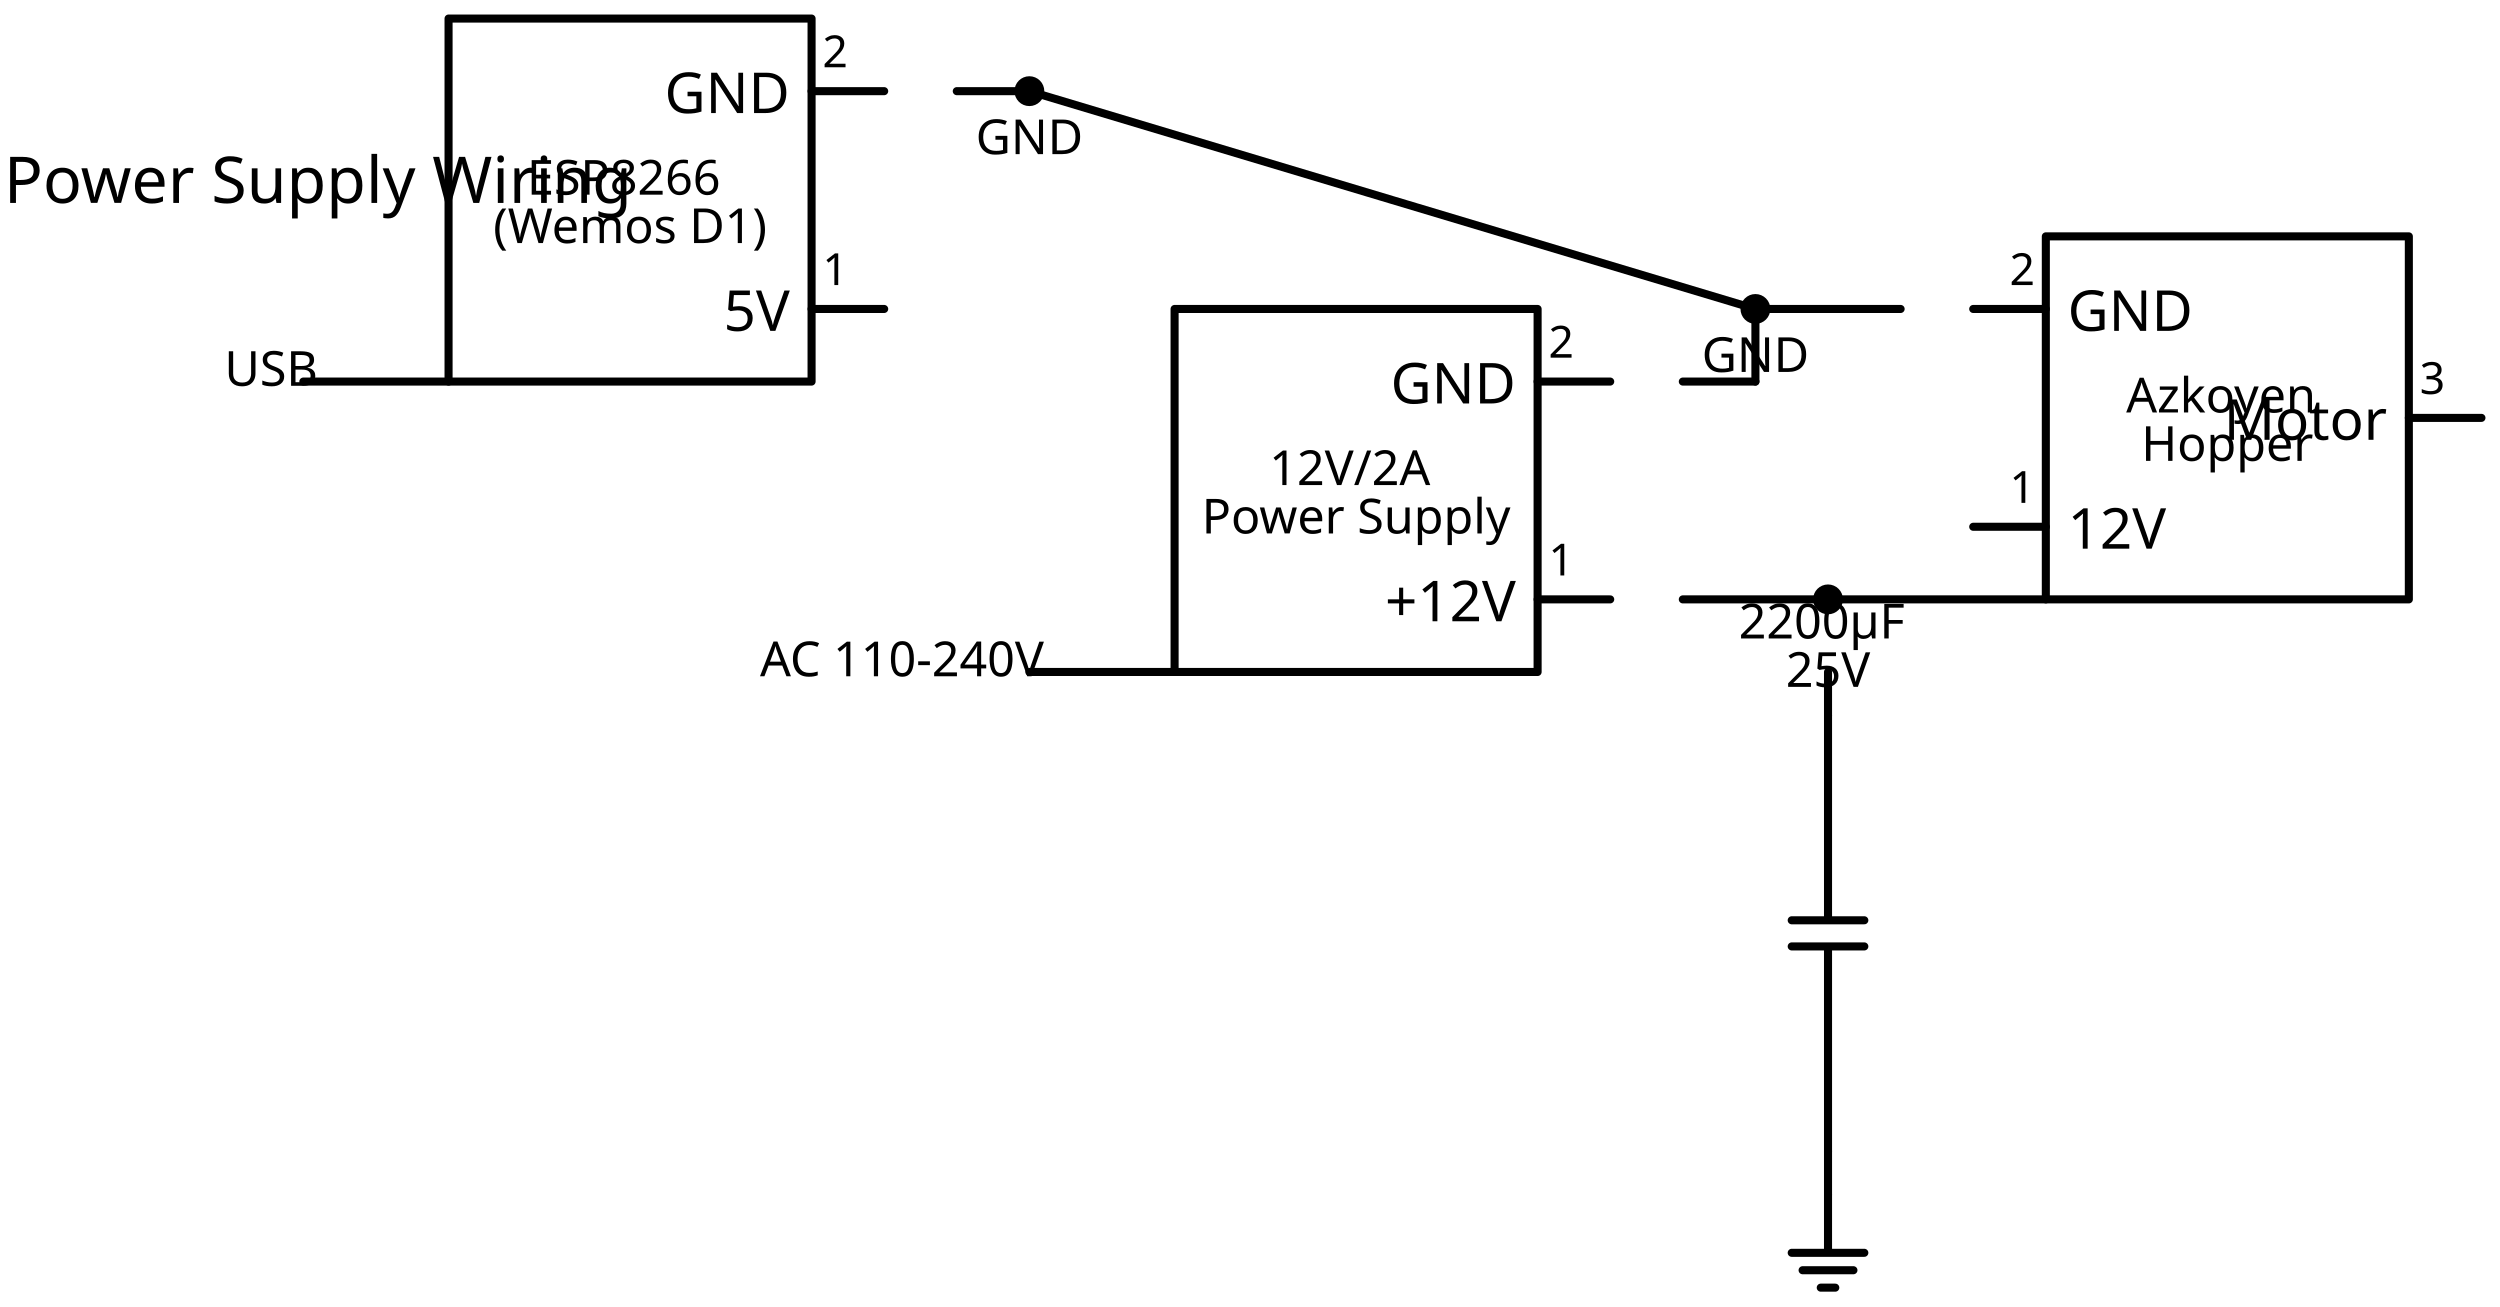
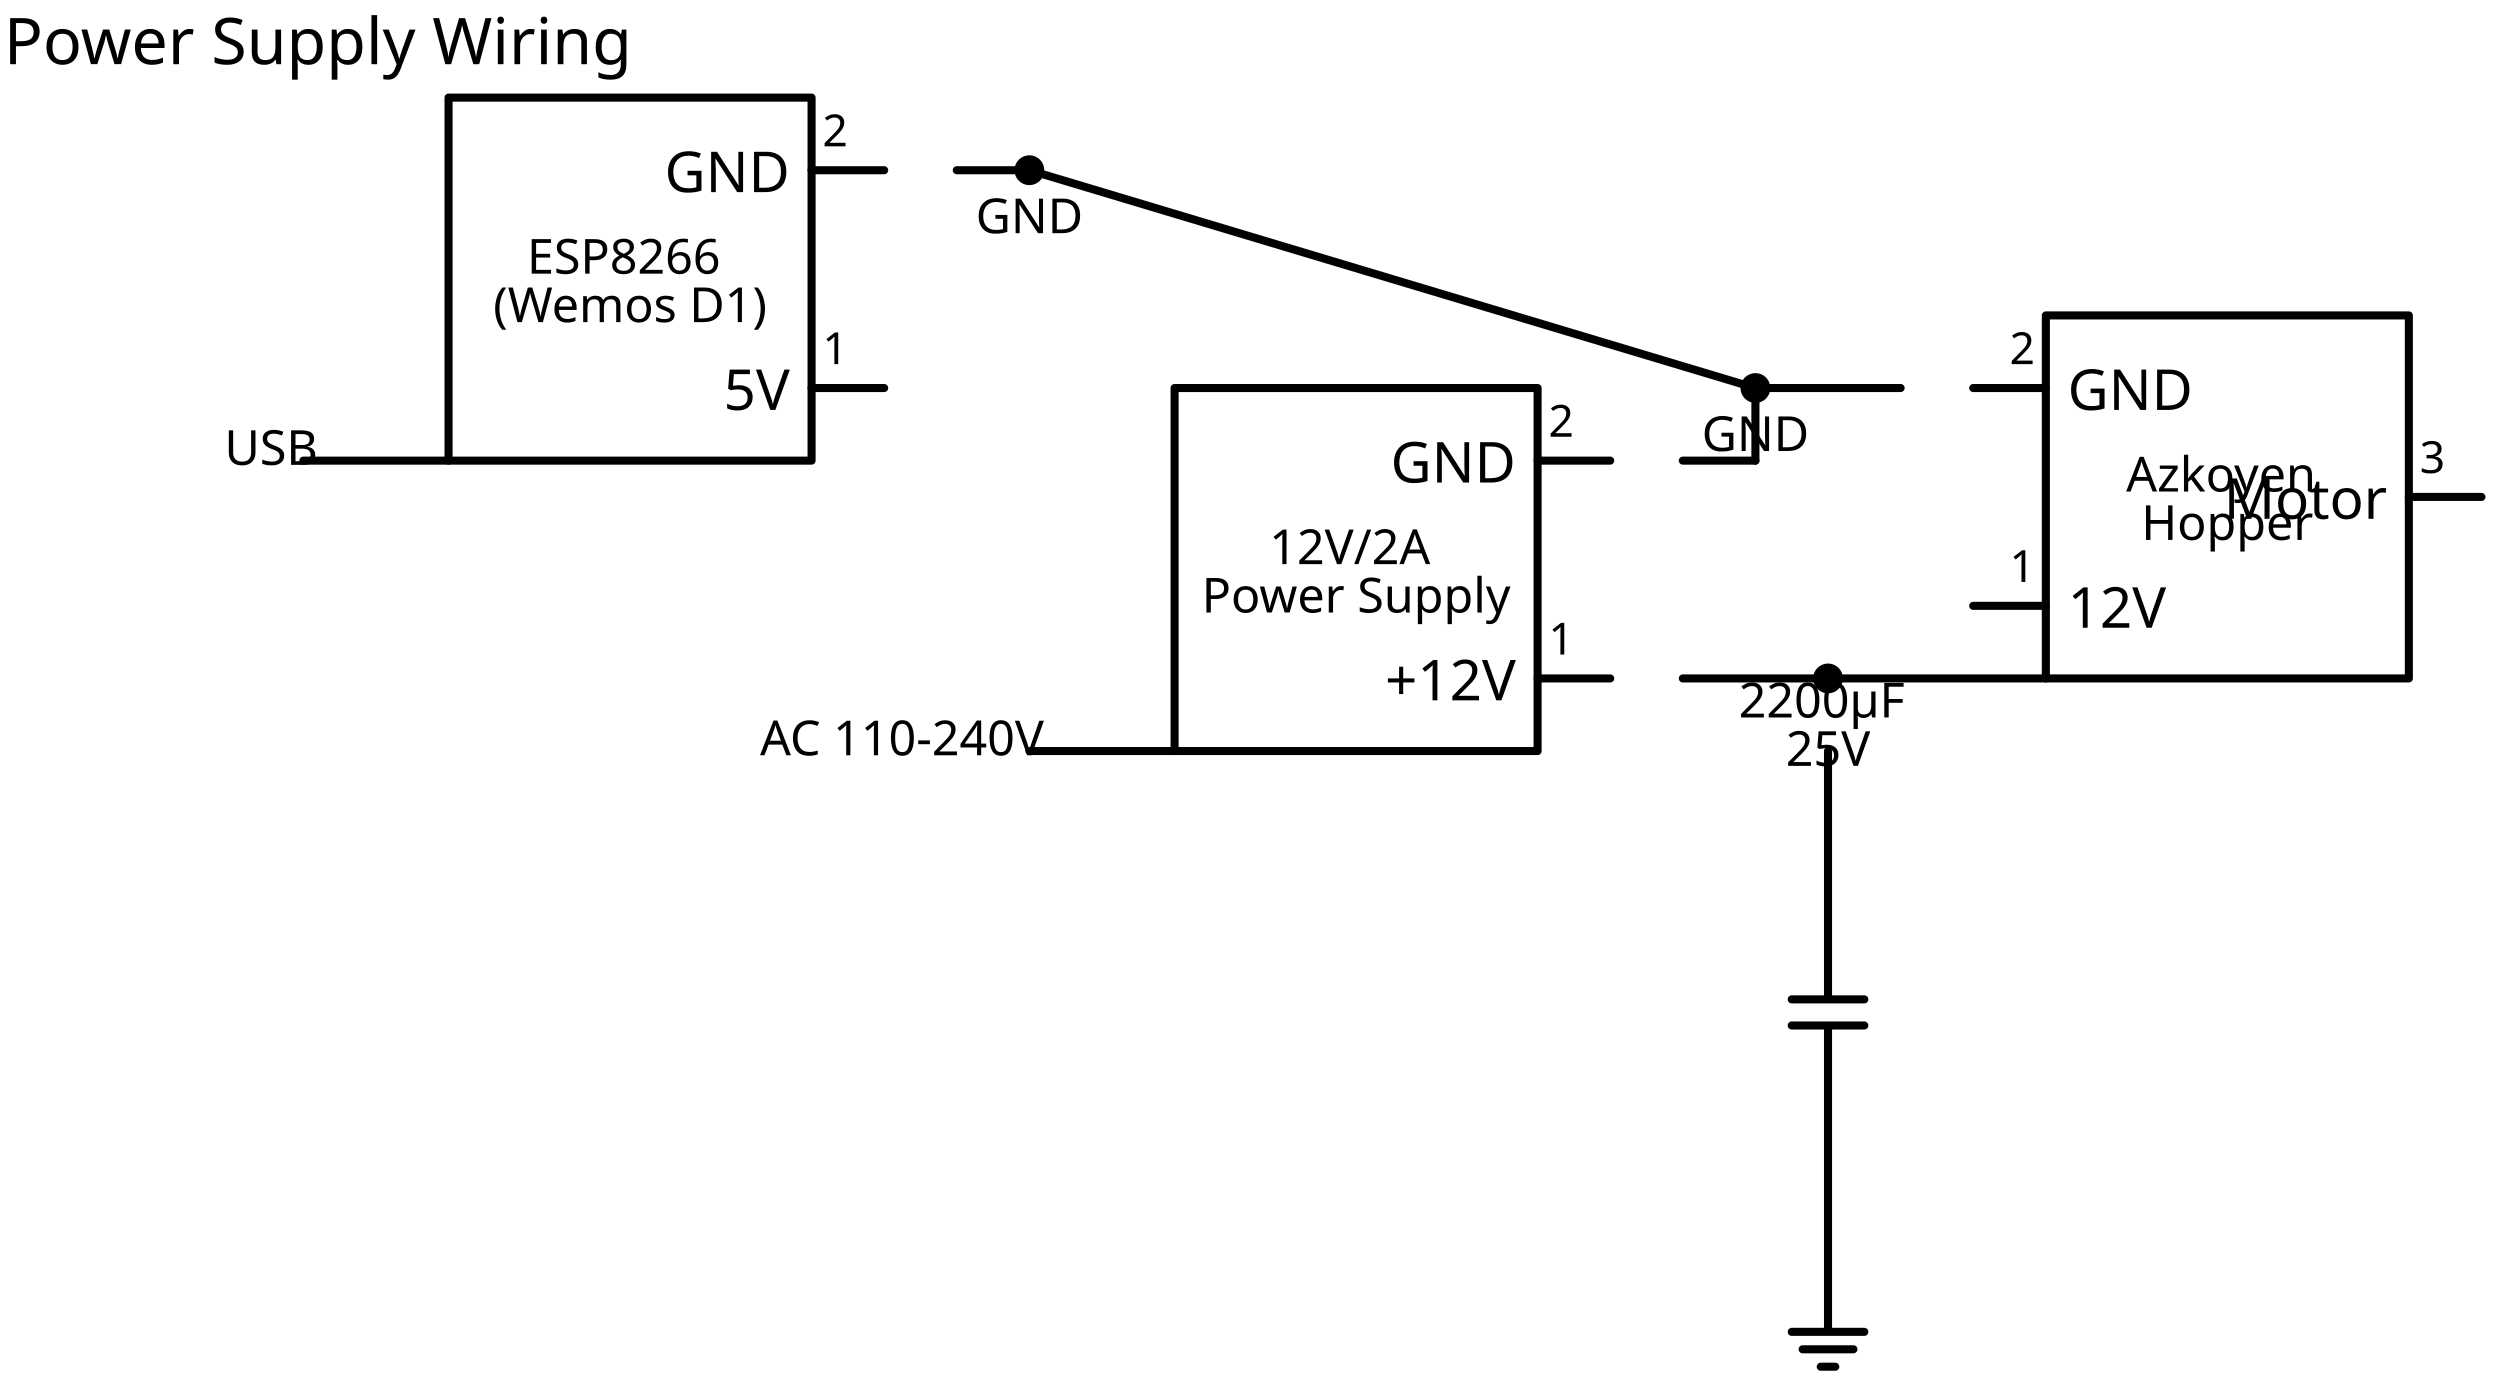
- <svg xmlns="http://www.w3.org/2000/svg" xml:lang="en" height="323.84pt" width="619.808pt" viewBox="-75.208 -58.6 619.808 323.84" style="background-color:white;">
-   <path d="M 0.0,36.0 L 18.0,36.0 L 36.0,36.0" style="stroke:black;fill:none;stroke-width:2.0;stroke-dasharray:-;stroke-linecap:round;stroke-linejoin:round;" />
-   <path d="M 36.0,36.0 L 126.0,36.0 L 126.0,-54.0 L 36.0,-54.0 L 36.0,36.0" style="stroke:black;fill:none;stroke-width:2.0;stroke-dasharray:-;stroke-linecap:round;stroke-linejoin:round;" />
+ <svg xmlns="http://www.w3.org/2000/svg" xml:lang="en" height="343.44pt" width="619.808pt" viewBox="-75.208 -24.2 619.808 343.44" style="background-color:white;">
+   <path d="M 0.0,90.0 L 18.0,90.0 L 36.0,90.0" style="stroke:black;fill:none;stroke-width:2.0;stroke-dasharray:-;stroke-linecap:round;stroke-linejoin:round;" />
+   <path d="M 36.0,90.0 L 126.0,90.0 L 126.0,-0.0 L 36.0,-0.0 L 36.0,90.0" style="stroke:black;fill:none;stroke-width:2.0;stroke-dasharray:-;stroke-linecap:round;stroke-linejoin:round;" />
+   <path d="M 126.0,72.0 L 144.0,72.0" style="stroke:black;fill:none;stroke-width:2.0;stroke-dasharray:-;stroke-linecap:round;stroke-linejoin:round;" />
  <path d="M 126.0,18.0 L 144.0,18.0" style="stroke:black;fill:none;stroke-width:2.0;stroke-dasharray:-;stroke-linecap:round;stroke-linejoin:round;" />
-   <path d="M 126.0,-36.0 L 144.0,-36.0" style="stroke:black;fill:none;stroke-width:2.0;stroke-dasharray:-;stroke-linecap:round;stroke-linejoin:round;" />
-   <path d="M 162.0,-36.0 L 171.0,-36.0 L 180.0,-36.0" style="stroke:black;fill:none;stroke-width:2.0;stroke-dasharray:-;stroke-linecap:round;stroke-linejoin:round;" />
-   <path d="M 180.0,108.0 L 198.0,108.0 L 216.0,108.0" style="stroke:black;fill:none;stroke-width:2.0;stroke-dasharray:-;stroke-linecap:round;stroke-linejoin:round;" />
-   <path d="M 216.0,108.0 L 306.0,108.0 L 306.0,18.0 L 216.0,18.0 L 216.0,108.0" style="stroke:black;fill:none;stroke-width:2.0;stroke-dasharray:-;stroke-linecap:round;stroke-linejoin:round;" />
+   <path d="M 162.0,18.0 L 171.0,18.0 L 180.0,18.0" style="stroke:black;fill:none;stroke-width:2.0;stroke-dasharray:-;stroke-linecap:round;stroke-linejoin:round;" />
+   <path d="M 180.0,162.0 L 198.0,162.0 L 216.0,162.0" style="stroke:black;fill:none;stroke-width:2.0;stroke-dasharray:-;stroke-linecap:round;stroke-linejoin:round;" />
+   <path d="M 216.0,162.0 L 306.0,162.0 L 306.0,72.0 L 216.0,72.0 L 216.0,162.0" style="stroke:black;fill:none;stroke-width:2.0;stroke-dasharray:-;stroke-linecap:round;stroke-linejoin:round;" />
+   <path d="M 306.0,144.0 L 324.0,144.0" style="stroke:black;fill:none;stroke-width:2.0;stroke-dasharray:-;stroke-linecap:round;stroke-linejoin:round;" />
  <path d="M 306.0,90.0 L 324.0,90.0" style="stroke:black;fill:none;stroke-width:2.0;stroke-dasharray:-;stroke-linecap:round;stroke-linejoin:round;" />
-   <path d="M 306.0,36.0 L 324.0,36.0" style="stroke:black;fill:none;stroke-width:2.0;stroke-dasharray:-;stroke-linecap:round;stroke-linejoin:round;" />
-   <path d="M 342.0,90.0 L 360.0,90.0 L 378.0,90.0" style="stroke:black;fill:none;stroke-width:2.0;stroke-dasharray:-;stroke-linecap:round;stroke-linejoin:round;" />
-   <path d="M 378.0,90.0 L 405.0,90.0 L 432.0,90.0" style="stroke:black;fill:none;stroke-width:2.0;stroke-dasharray:-;stroke-linecap:round;stroke-linejoin:round;" />
-   <path d="M 432.0,90.0 L 522.0,90.0 L 522.0,-0.0 L 432.0,-0.0 L 432.0,90.0" style="stroke:black;fill:none;stroke-width:2.0;stroke-dasharray:-;stroke-linecap:round;stroke-linejoin:round;" />
+   <path d="M 342.0,144.0 L 360.0,144.0 L 378.0,144.0" style="stroke:black;fill:none;stroke-width:2.0;stroke-dasharray:-;stroke-linecap:round;stroke-linejoin:round;" />
+   <path d="M 378.0,144.0 L 405.0,144.0 L 432.0,144.0" style="stroke:black;fill:none;stroke-width:2.0;stroke-dasharray:-;stroke-linecap:round;stroke-linejoin:round;" />
+   <path d="M 432.0,144.0 L 522.0,144.0 L 522.0,54.0 L 432.0,54.0 L 432.0,144.0" style="stroke:black;fill:none;stroke-width:2.0;stroke-dasharray:-;stroke-linecap:round;stroke-linejoin:round;" />
+   <path d="M 432.0,126.0 L 414.0,126.0" style="stroke:black;fill:none;stroke-width:2.0;stroke-dasharray:-;stroke-linecap:round;stroke-linejoin:round;" />
  <path d="M 432.0,72.0 L 414.0,72.0" style="stroke:black;fill:none;stroke-width:2.0;stroke-dasharray:-;stroke-linecap:round;stroke-linejoin:round;" />
-   <path d="M 432.0,18.0 L 414.0,18.0" style="stroke:black;fill:none;stroke-width:2.0;stroke-dasharray:-;stroke-linecap:round;stroke-linejoin:round;" />
-   <path d="M 522.0,45.0 L 540.0,45.0" style="stroke:black;fill:none;stroke-width:2.0;stroke-dasharray:-;stroke-linecap:round;stroke-linejoin:round;" />
-   <path d="M 378.0,108.0 L 378.0,113.4 L 378.0,118.8" style="stroke:black;fill:none;stroke-width:2.0;stroke-dasharray:-;stroke-linecap:round;stroke-linejoin:round;" />
-   <path d="M 378.0,118.8 L 378.0,169.56 M 387.0,169.56 L 369.0,169.56 M 387.0,176.04 L 369.0,176.04 M 378.0,176.04 L 378.0,226.8" style="stroke:black;fill:none;stroke-width:2.0;stroke-dasharray:-;stroke-linecap:round;stroke-linejoin:round;" />
-   <path d="M 378.0,226.8 L 378.0,232.2 L 378.0,237.6" style="stroke:black;fill:none;stroke-width:2.0;stroke-dasharray:-;stroke-linecap:round;stroke-linejoin:round;" />
-   <path d="M 378.0,237.6 L 378.0,252.0 L 369.0,252.0 L 387.0,252.0 M 371.7,256.32 L 384.3,256.32 M 376.2,260.64 L 379.8,260.64" style="stroke:black;fill:none;stroke-width:2.0;stroke-dasharray:-;stroke-linecap:round;stroke-linejoin:round;" />
-   <path d="M 396.0,18.0 L 378.0,18 L 360.0,18" style="stroke:black;fill:none;stroke-width:2.0;stroke-dasharray:-;stroke-linecap:round;stroke-linejoin:round;" />
-   <path d="M 180.0,-36.0 L 270.0,-9 L 360.0,18" style="stroke:black;fill:none;stroke-width:2.0;stroke-dasharray:-;stroke-linecap:round;stroke-linejoin:round;" />
-   <path d="M 342.0,36.0 L 351.0,36.0 L 360.0,36.0" style="stroke:black;fill:none;stroke-width:2.0;stroke-dasharray:-;stroke-linecap:round;stroke-linejoin:round;" />
-   <path d="M 360.0,36.0 L 360.0,27.0 L 360.0,18" style="stroke:black;fill:none;stroke-width:2.0;stroke-dasharray:-;stroke-linecap:round;stroke-linejoin:round;" />
+   <path d="M 522.0,99.0 L 540.0,99.0" style="stroke:black;fill:none;stroke-width:2.0;stroke-dasharray:-;stroke-linecap:round;stroke-linejoin:round;" />
+   <path d="M 378.0,162.0 L 378.0,167.4 L 378.0,172.8" style="stroke:black;fill:none;stroke-width:2.0;stroke-dasharray:-;stroke-linecap:round;stroke-linejoin:round;" />
+   <path d="M 378.0,172.8 L 378.0,223.56 M 387.0,223.56 L 369.0,223.56 M 387.0,230.04 L 369.0,230.04 M 378.0,230.04 L 378.0,280.8" style="stroke:black;fill:none;stroke-width:2.0;stroke-dasharray:-;stroke-linecap:round;stroke-linejoin:round;" />
+   <path d="M 378.0,280.8 L 378.0,286.2 L 378.0,291.6" style="stroke:black;fill:none;stroke-width:2.0;stroke-dasharray:-;stroke-linecap:round;stroke-linejoin:round;" />
+   <path d="M 378.0,291.6 L 378.0,306.0 L 369.0,306.0 L 387.0,306.0 M 371.7,310.32 L 384.3,310.32 M 376.2,314.64 L 379.8,314.64" style="stroke:black;fill:none;stroke-width:2.0;stroke-dasharray:-;stroke-linecap:round;stroke-linejoin:round;" />
+   <path d="M 396.0,72.0 L 378.0,72.0 L 360.0,72" style="stroke:black;fill:none;stroke-width:2.0;stroke-dasharray:-;stroke-linecap:round;stroke-linejoin:round;" />
+   <path d="M 180.0,18.0 L 270.0,45.0 L 360.0,72.0" style="stroke:black;fill:none;stroke-width:2.0;stroke-dasharray:-;stroke-linecap:round;stroke-linejoin:round;" />
+   <path d="M 342.0,90.0 L 351.0,90.0 L 360.0,90.0" style="stroke:black;fill:none;stroke-width:2.0;stroke-dasharray:-;stroke-linecap:round;stroke-linejoin:round;" />
+   <path d="M 360.0,90.0 L 360.0,81.0 L 360.0,72" style="stroke:black;fill:none;stroke-width:2.0;stroke-dasharray:-;stroke-linecap:round;stroke-linejoin:round;" />
  <text x="3.6" y="-19.6" dominant-baseline="ideographic" fill="black" font-size="16" font-family="sans" text-anchor="middle">
    <tspan x="3.6" dy="16">Power Supply Wiring</tspan>
  </text>
-   <text x="3.6" y="20.4" dominant-baseline="central" fill="black" font-size="12" font-family="sans" text-anchor="end">
+   <text x="3.6" y="74.4" dominant-baseline="central" fill="black" font-size="12" font-family="sans" text-anchor="end">
    <tspan x="3.6" dy="12">USB</tspan>
  </text>
-   <text x="128.7" y="4.3" dominant-baseline="ideographic" fill="black" font-size="11" font-family="sans" text-anchor="start">
+   <text x="128.7" y="58.3" dominant-baseline="ideographic" fill="black" font-size="11" font-family="sans" text-anchor="start">
    <tspan x="128.7" dy="11">1</tspan>
  </text>
-   <text x="120.6" y="4.0" dominant-baseline="central" fill="black" font-size="14" font-family="sans" text-anchor="end">
+   <text x="120.6" y="58.0" dominant-baseline="central" fill="black" font-size="14" font-family="sans" text-anchor="end">
    <tspan x="120.6" dy="14">5V</tspan>
  </text>
-   <text x="128.7" y="-49.7" dominant-baseline="ideographic" fill="black" font-size="11" font-family="sans" text-anchor="start">
+   <text x="128.7" y="4.3" dominant-baseline="ideographic" fill="black" font-size="11" font-family="sans" text-anchor="start">
    <tspan x="128.7" dy="11">2</tspan>
  </text>
-   <text x="120.6" y="-50.0" dominant-baseline="central" fill="black" font-size="14" font-family="sans" text-anchor="end">
+   <text x="120.6" y="4.0" dominant-baseline="central" fill="black" font-size="14" font-family="sans" text-anchor="end">
    <tspan x="120.6" dy="14">GND</tspan>
  </text>
-   <text x="81.0" y="-27.0" dominant-baseline="central" fill="black" font-size="12" font-family="sans" text-anchor="middle">
+   <text x="81.0" y="27.0" dominant-baseline="central" fill="black" font-size="12" font-family="sans" text-anchor="middle">
    <tspan x="81.0" dy="12">ESP8266</tspan>
    <tspan x="81.0" dy="12">(Wemos D1)</tspan>
  </text>
-   <text x="183.6" y="92.4" dominant-baseline="central" fill="black" font-size="12" font-family="sans" text-anchor="end">
+   <text x="183.6" y="146.4" dominant-baseline="central" fill="black" font-size="12" font-family="sans" text-anchor="end">
    <tspan x="183.6" dy="12">AC 110-240V</tspan>
  </text>
-   <text x="308.7" y="76.3" dominant-baseline="ideographic" fill="black" font-size="11" font-family="sans" text-anchor="start">
+   <text x="308.7" y="130.3" dominant-baseline="ideographic" fill="black" font-size="11" font-family="sans" text-anchor="start">
    <tspan x="308.7" dy="11">1</tspan>
  </text>
-   <text x="300.6" y="76.0" dominant-baseline="central" fill="black" font-size="14" font-family="sans" text-anchor="end">
+   <text x="300.6" y="130.0" dominant-baseline="central" fill="black" font-size="14" font-family="sans" text-anchor="end">
    <tspan x="300.6" dy="14">+12V</tspan>
  </text>
-   <text x="308.7" y="22.3" dominant-baseline="ideographic" fill="black" font-size="11" font-family="sans" text-anchor="start">
+   <text x="308.7" y="76.3" dominant-baseline="ideographic" fill="black" font-size="11" font-family="sans" text-anchor="start">
    <tspan x="308.7" dy="11">2</tspan>
  </text>
-   <text x="300.6" y="22.0" dominant-baseline="central" fill="black" font-size="14" font-family="sans" text-anchor="end">
+   <text x="300.6" y="76.0" dominant-baseline="central" fill="black" font-size="14" font-family="sans" text-anchor="end">
    <tspan x="300.6" dy="14">GND</tspan>
  </text>
-   <text x="261.0" y="45.0" dominant-baseline="central" fill="black" font-size="12" font-family="sans" text-anchor="middle">
+   <text x="261.0" y="99.0" dominant-baseline="central" fill="black" font-size="12" font-family="sans" text-anchor="middle">
    <tspan x="261.0" dy="12">12V/2A</tspan>
    <tspan x="261.0" dy="12">Power Supply</tspan>
  </text>
-   <text x="429.3" y="58.3" dominant-baseline="ideographic" fill="black" font-size="11" font-family="sans" text-anchor="end">
+   <text x="429.3" y="112.3" dominant-baseline="ideographic" fill="black" font-size="11" font-family="sans" text-anchor="end">
    <tspan x="429.3" dy="11">1</tspan>
  </text>
-   <text x="437.4" y="58.0" dominant-baseline="central" fill="black" font-size="14" font-family="sans" text-anchor="start">
+   <text x="437.4" y="112.0" dominant-baseline="central" fill="black" font-size="14" font-family="sans" text-anchor="start">
    <tspan x="437.4" dy="14">12V</tspan>
  </text>
-   <text x="429.3" y="4.3" dominant-baseline="ideographic" fill="black" font-size="11" font-family="sans" text-anchor="end">
+   <text x="429.3" y="58.3" dominant-baseline="ideographic" fill="black" font-size="11" font-family="sans" text-anchor="end">
    <tspan x="429.3" dy="11">2</tspan>
  </text>
-   <text x="437.4" y="4.0" dominant-baseline="central" fill="black" font-size="14" font-family="sans" text-anchor="start">
+   <text x="437.4" y="58.0" dominant-baseline="central" fill="black" font-size="14" font-family="sans" text-anchor="start">
    <tspan x="437.4" dy="14">GND</tspan>
  </text>
-   <text x="524.7" y="31.3" dominant-baseline="ideographic" fill="black" font-size="11" font-family="sans" text-anchor="start">
+   <text x="524.7" y="85.3" dominant-baseline="ideographic" fill="black" font-size="11" font-family="sans" text-anchor="start">
    <tspan x="524.7" dy="11">3</tspan>
  </text>
-   <text x="516.6" y="31.0" dominant-baseline="central" fill="black" font-size="14" font-family="sans" text-anchor="end">
+   <text x="516.6" y="85.0" dominant-baseline="central" fill="black" font-size="14" font-family="sans" text-anchor="end">
    <tspan x="516.6" dy="14">Motor</tspan>
  </text>
-   <text x="477.0" y="27.0" dominant-baseline="central" fill="black" font-size="12" font-family="sans" text-anchor="middle">
+   <text x="477.0" y="81.0" dominant-baseline="central" fill="black" font-size="12" font-family="sans" text-anchor="middle">
    <tspan x="477.0" dy="12">Azkoyen</tspan>
    <tspan x="477.0" dy="12">Hopper</tspan>
  </text>
-   <text x="378.0" y="91.2" dominant-baseline="ideographic" fill="black" font-size="12" font-family="sans" text-anchor="middle">
+   <text x="378.0" y="145.2" dominant-baseline="ideographic" fill="black" font-size="12" font-family="sans" text-anchor="middle">
    <tspan x="378.0" dy="12">2200µF</tspan>
    <tspan x="378.0" dy="12">25V</tspan>
  </text>
-   <circle cx="180.0" cy="-36.0" r="2.7" style="stroke:black;fill:black;stroke-width:2.0;stroke-dasharray:-;" />
-   <text x="180.0" y="-41.7" dominant-baseline="hanging" fill="black" font-size="12" font-family="sans" text-anchor="middle">
+   <circle cx="180.0" cy="18.0" r="2.7" style="stroke:black;fill:black;stroke-width:2.0;stroke-dasharray:-;" />
+   <text x="180.0" y="12.3" dominant-baseline="hanging" fill="black" font-size="12" font-family="sans" text-anchor="middle">
    <tspan x="180.0" dy="12">GND</tspan>
  </text>
-   <circle cx="378.0" cy="90.0" r="2.7" style="stroke:black;fill:black;stroke-width:2.0;stroke-dasharray:-;" />
-   <circle cx="360.0" cy="18" r="2.7" style="stroke:black;fill:black;stroke-width:2.0;stroke-dasharray:-;" />
-   <text x="360.0" y="12.3" dominant-baseline="hanging" fill="black" font-size="12" font-family="sans" text-anchor="middle">
+   <circle cx="378.0" cy="144.0" r="2.7" style="stroke:black;fill:black;stroke-width:2.0;stroke-dasharray:-;" />
+   <circle cx="360.0" cy="72" r="2.7" style="stroke:black;fill:black;stroke-width:2.0;stroke-dasharray:-;" />
+   <text x="360.0" y="66.3" dominant-baseline="hanging" fill="black" font-size="12" font-family="sans" text-anchor="middle">
    <tspan x="360.0" dy="12">GND</tspan>
  </text>
</svg>
